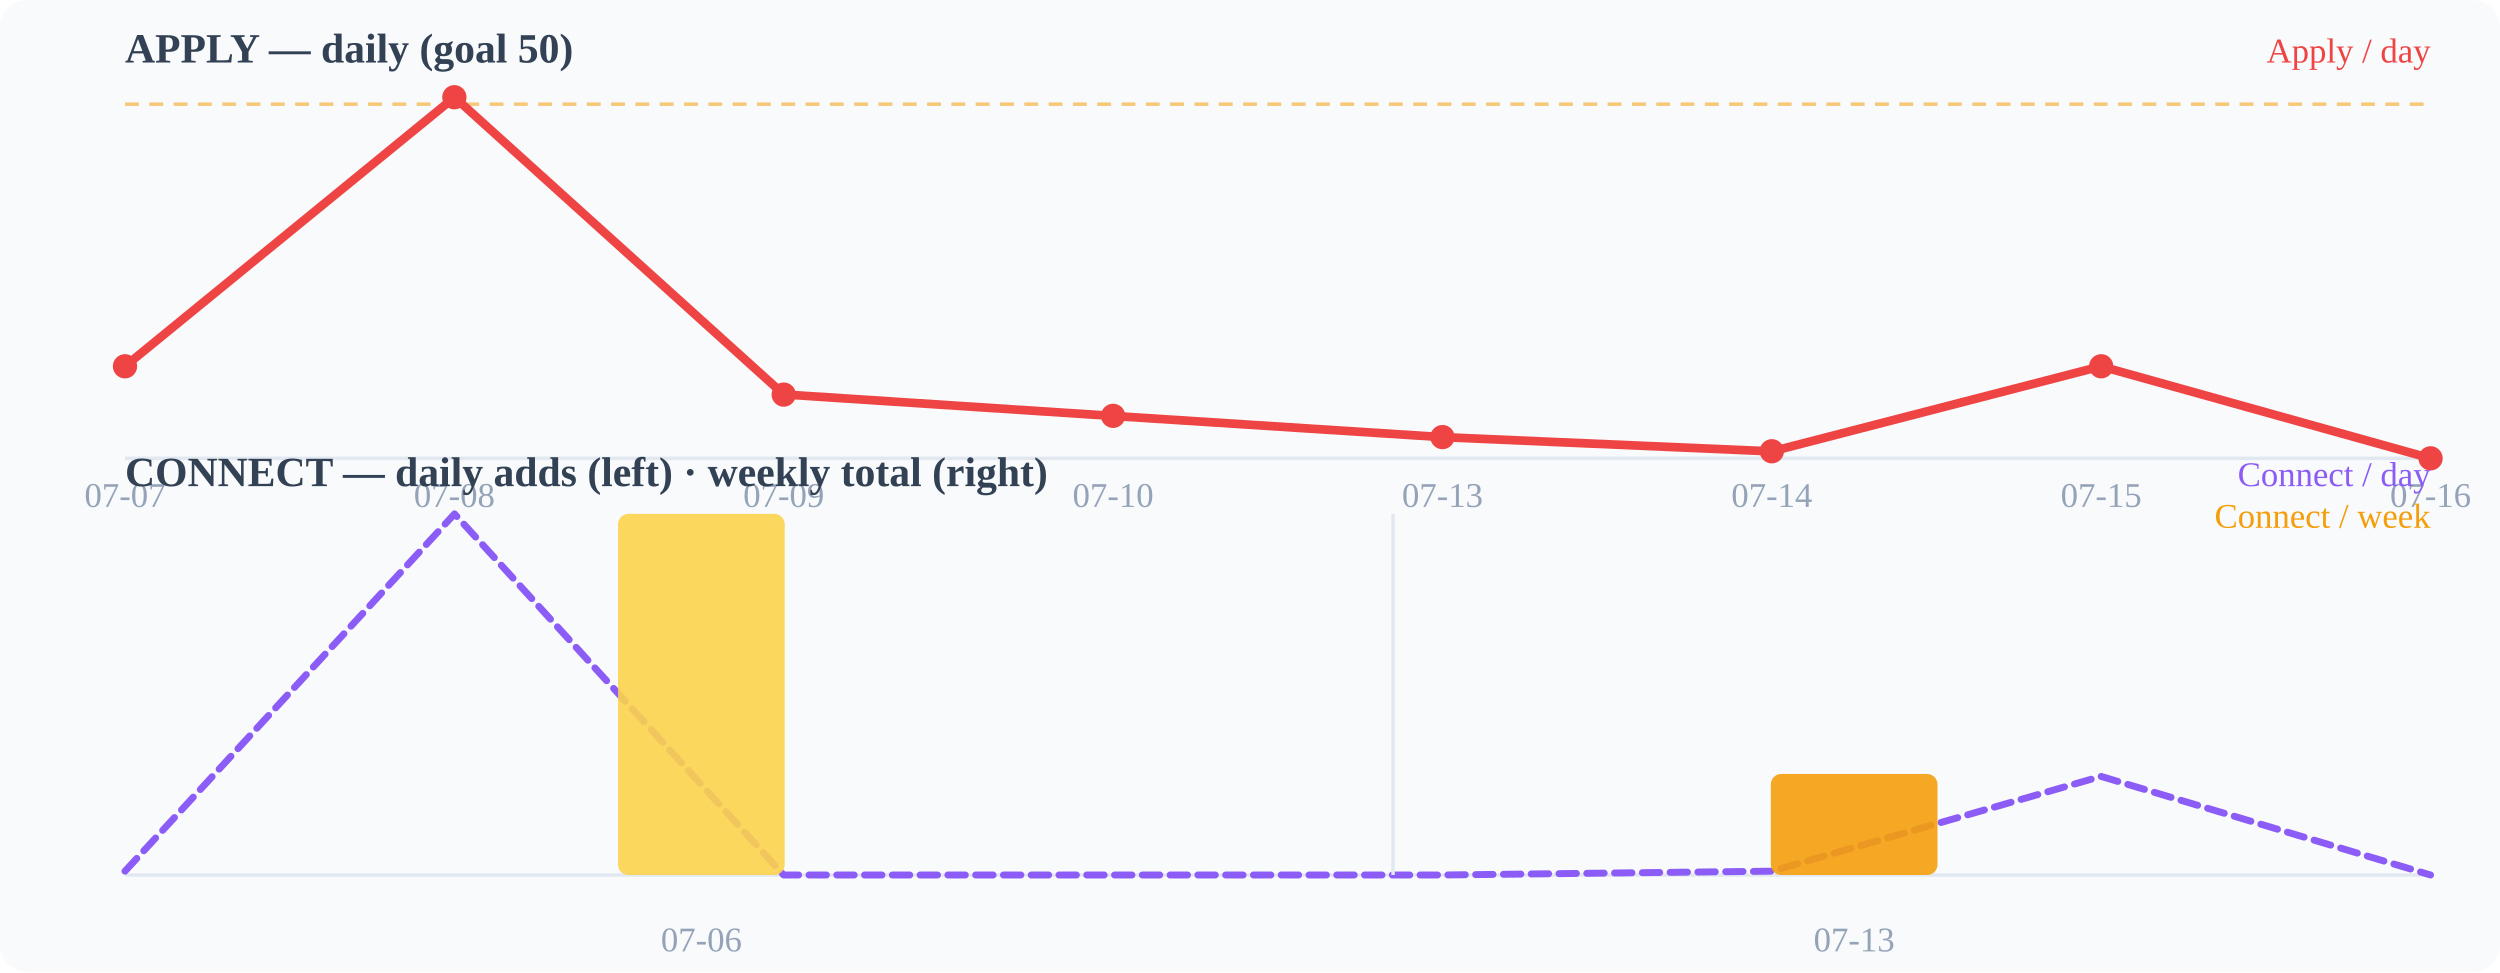
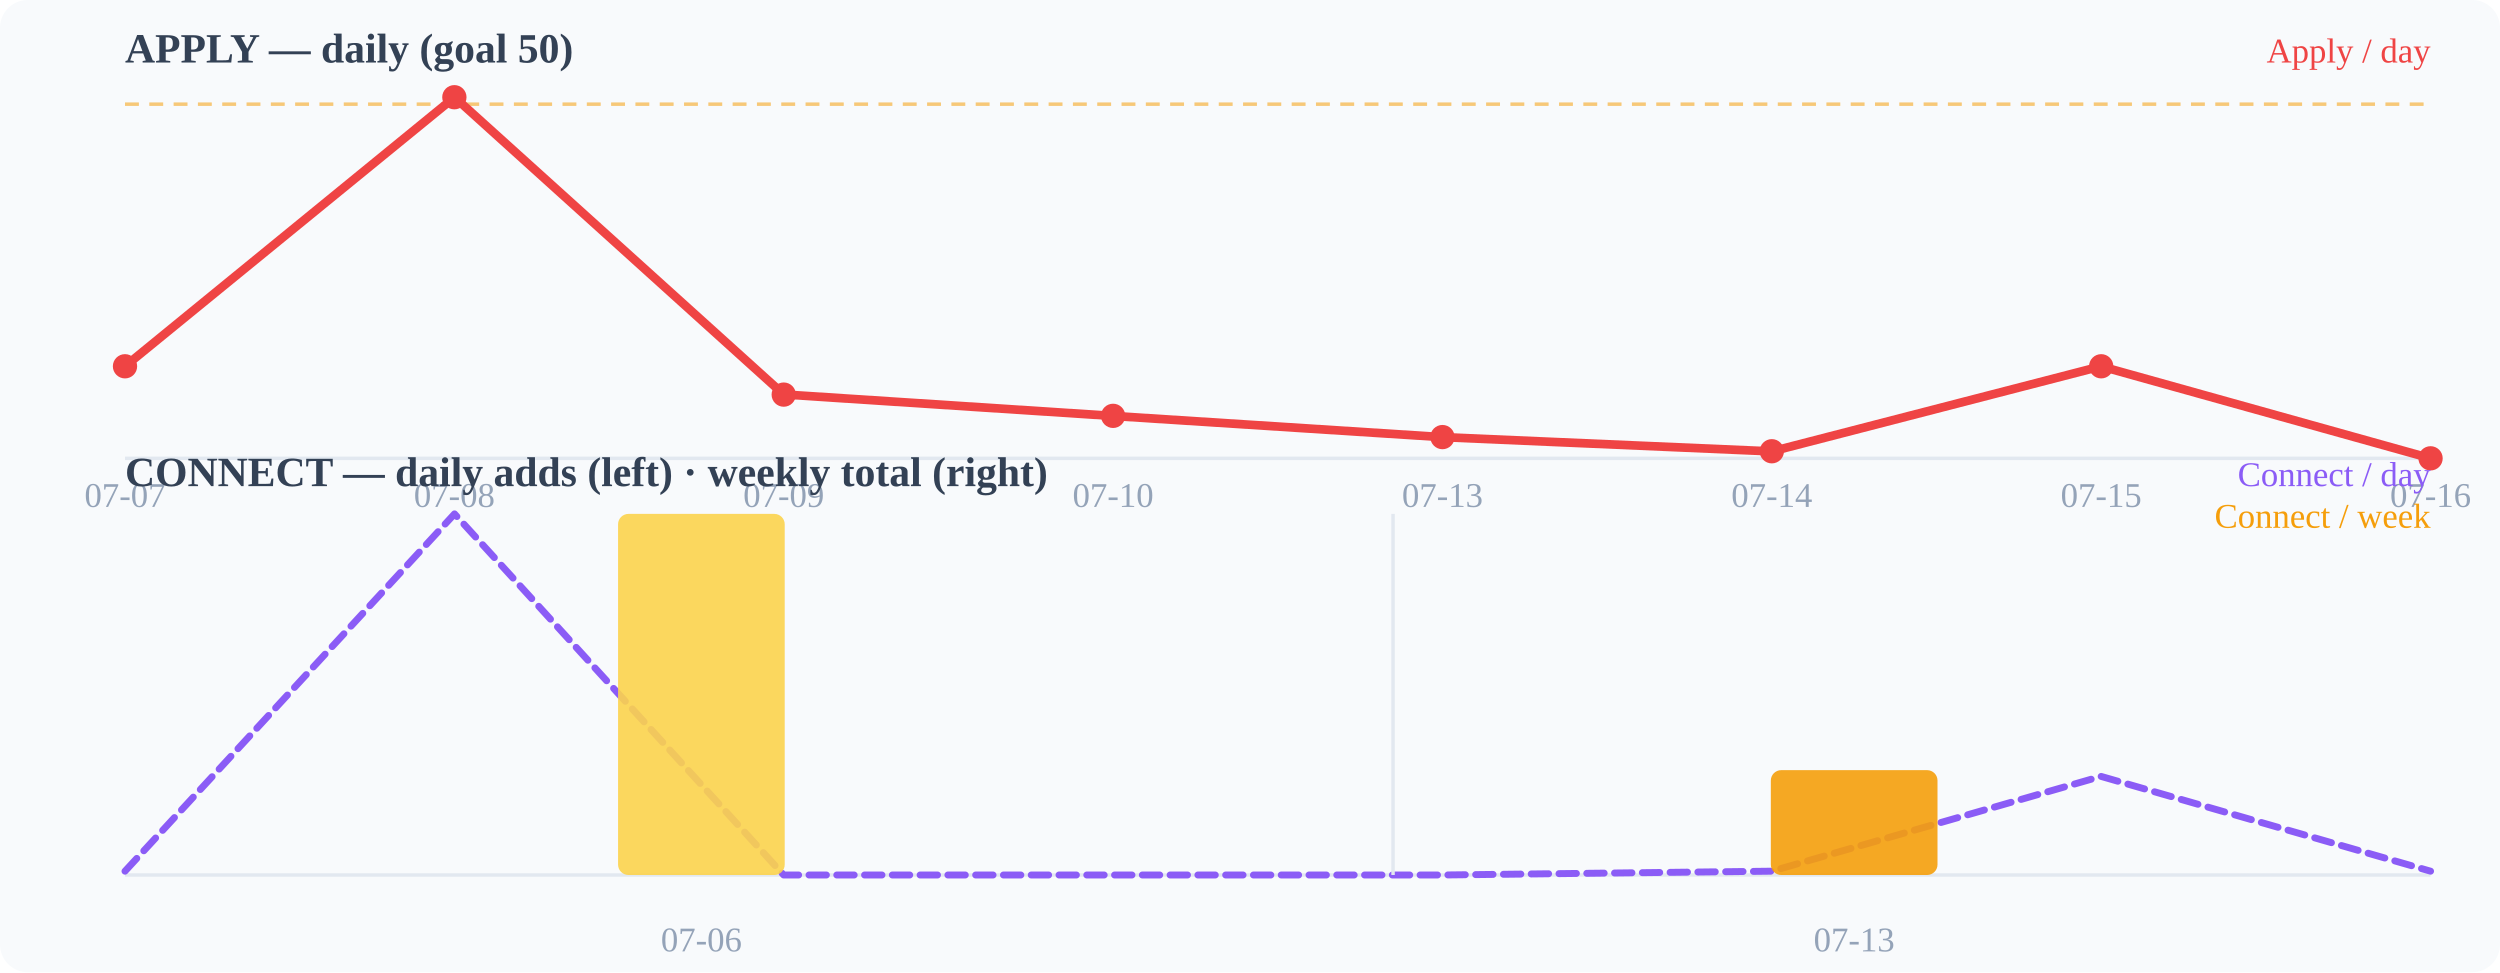
<svg xmlns="http://www.w3.org/2000/svg" width="720" height="280" viewBox="0 0 720 280">
  <rect width="720" height="280" fill="#f8fafc" rx="8" />
  <text x="36" y="18" font-size="12" font-weight="600" fill="#334155">APPLY — daily (goal 50)</text>
  <line x1="36" y1="132" x2="700" y2="132" stroke="#e2e8f0" stroke-width="1" />
  <line x1="36" y1="30.0" x2="700" y2="30.0" stroke="#f59e0b" stroke-width="1" stroke-dasharray="4 3" opacity="0.55" />
  <polyline points="36.0,105.5 130.9,28.0 225.7,113.6 320.6,119.8 415.4,125.9 510.3,130.0 605.1,105.5 700.0,132.0" fill="none" stroke="#ef4444" stroke-width="2.5" stroke-linecap="round" stroke-linejoin="round" />
  <circle cx="36" cy="105.49" r="3.5" fill="#ef4444" />
  <circle cx="130.857" cy="28" r="3.5" fill="#ef4444" />
  <circle cx="225.714" cy="113.647" r="3.5" fill="#ef4444" />
  <circle cx="320.571" cy="119.765" r="3.5" fill="#ef4444" />
  <circle cx="415.429" cy="125.882" r="3.5" fill="#ef4444" />
  <circle cx="510.286" cy="129.961" r="3.5" fill="#ef4444" />
  <circle cx="605.143" cy="105.49" r="3.5" fill="#ef4444" />
  <circle cx="700" cy="132" r="3.5" fill="#ef4444" />
  <text x="36" y="146" font-size="10" fill="#94a3b8" text-anchor="middle">07-07</text>
  <text x="130.857" y="146" font-size="10" fill="#94a3b8" text-anchor="middle">07-08</text>
  <text x="225.714" y="146" font-size="10" fill="#94a3b8" text-anchor="middle">07-09</text>
  <text x="320.571" y="146" font-size="10" fill="#94a3b8" text-anchor="middle">07-10</text>
  <text x="415.429" y="146" font-size="10" fill="#94a3b8" text-anchor="middle">07-13</text>
  <text x="510.286" y="146" font-size="10" fill="#94a3b8" text-anchor="middle">07-14</text>
  <text x="605.143" y="146" font-size="10" fill="#94a3b8" text-anchor="middle">07-15</text>
  <text x="700" y="146" font-size="10" fill="#94a3b8" text-anchor="middle">07-16</text>
  <text x="36" y="140" font-size="12" font-weight="600" fill="#334155">CONNECT — daily adds (left) · weekly total (right)</text>
  <line x1="36" y1="252" x2="700" y2="252" stroke="#e2e8f0" stroke-width="1" />
-   <polyline points="36.0,250.9 130.9,148.0 225.7,252.0 320.6,252.0 415.4,252.0 510.3,250.9 605.1,223.6 700.0,252.0" fill="none" stroke="#8b5cf6" stroke-width="2" stroke-linecap="round" stroke-linejoin="round" stroke-dasharray="5 3" />
+   <polyline points="36.0,250.9 130.9,148.0 225.7,252.0 320.6,252.0 415.4,252.0 510.3,250.9 605.1,223.6 700.0,250.9" fill="none" stroke="#8b5cf6" stroke-width="2" stroke-linecap="round" stroke-linejoin="round" stroke-dasharray="5 3" />
  <rect x="178.0" y="148.0" width="48" height="104.0" rx="3" fill="#fcd34d" opacity="0.9" />
-   <rect x="510.0" y="222.9" width="48" height="29.1" rx="3" fill="#f59e0b" opacity="0.9" />
+   <rect x="510.0" y="221.8" width="48" height="30.2" rx="3" fill="#f59e0b" opacity="0.9" />
  <line x1="401.2" y1="148" x2="401.2" y2="252" stroke="#e2e8f0" stroke-width="1" />
  <text x="202" y="274" font-size="10" fill="#94a3b8" text-anchor="middle">07-06</text>
  <text x="534" y="274" font-size="10" fill="#94a3b8" text-anchor="middle">07-13</text>
  <text x="700" y="18" font-size="10" fill="#ef4444" text-anchor="end">Apply / day</text>
  <text x="700" y="140" font-size="10" fill="#8b5cf6" text-anchor="end">Connect / day</text>
  <text x="700" y="152" font-size="10" fill="#f59e0b" text-anchor="end">Connect / week</text>
</svg>
